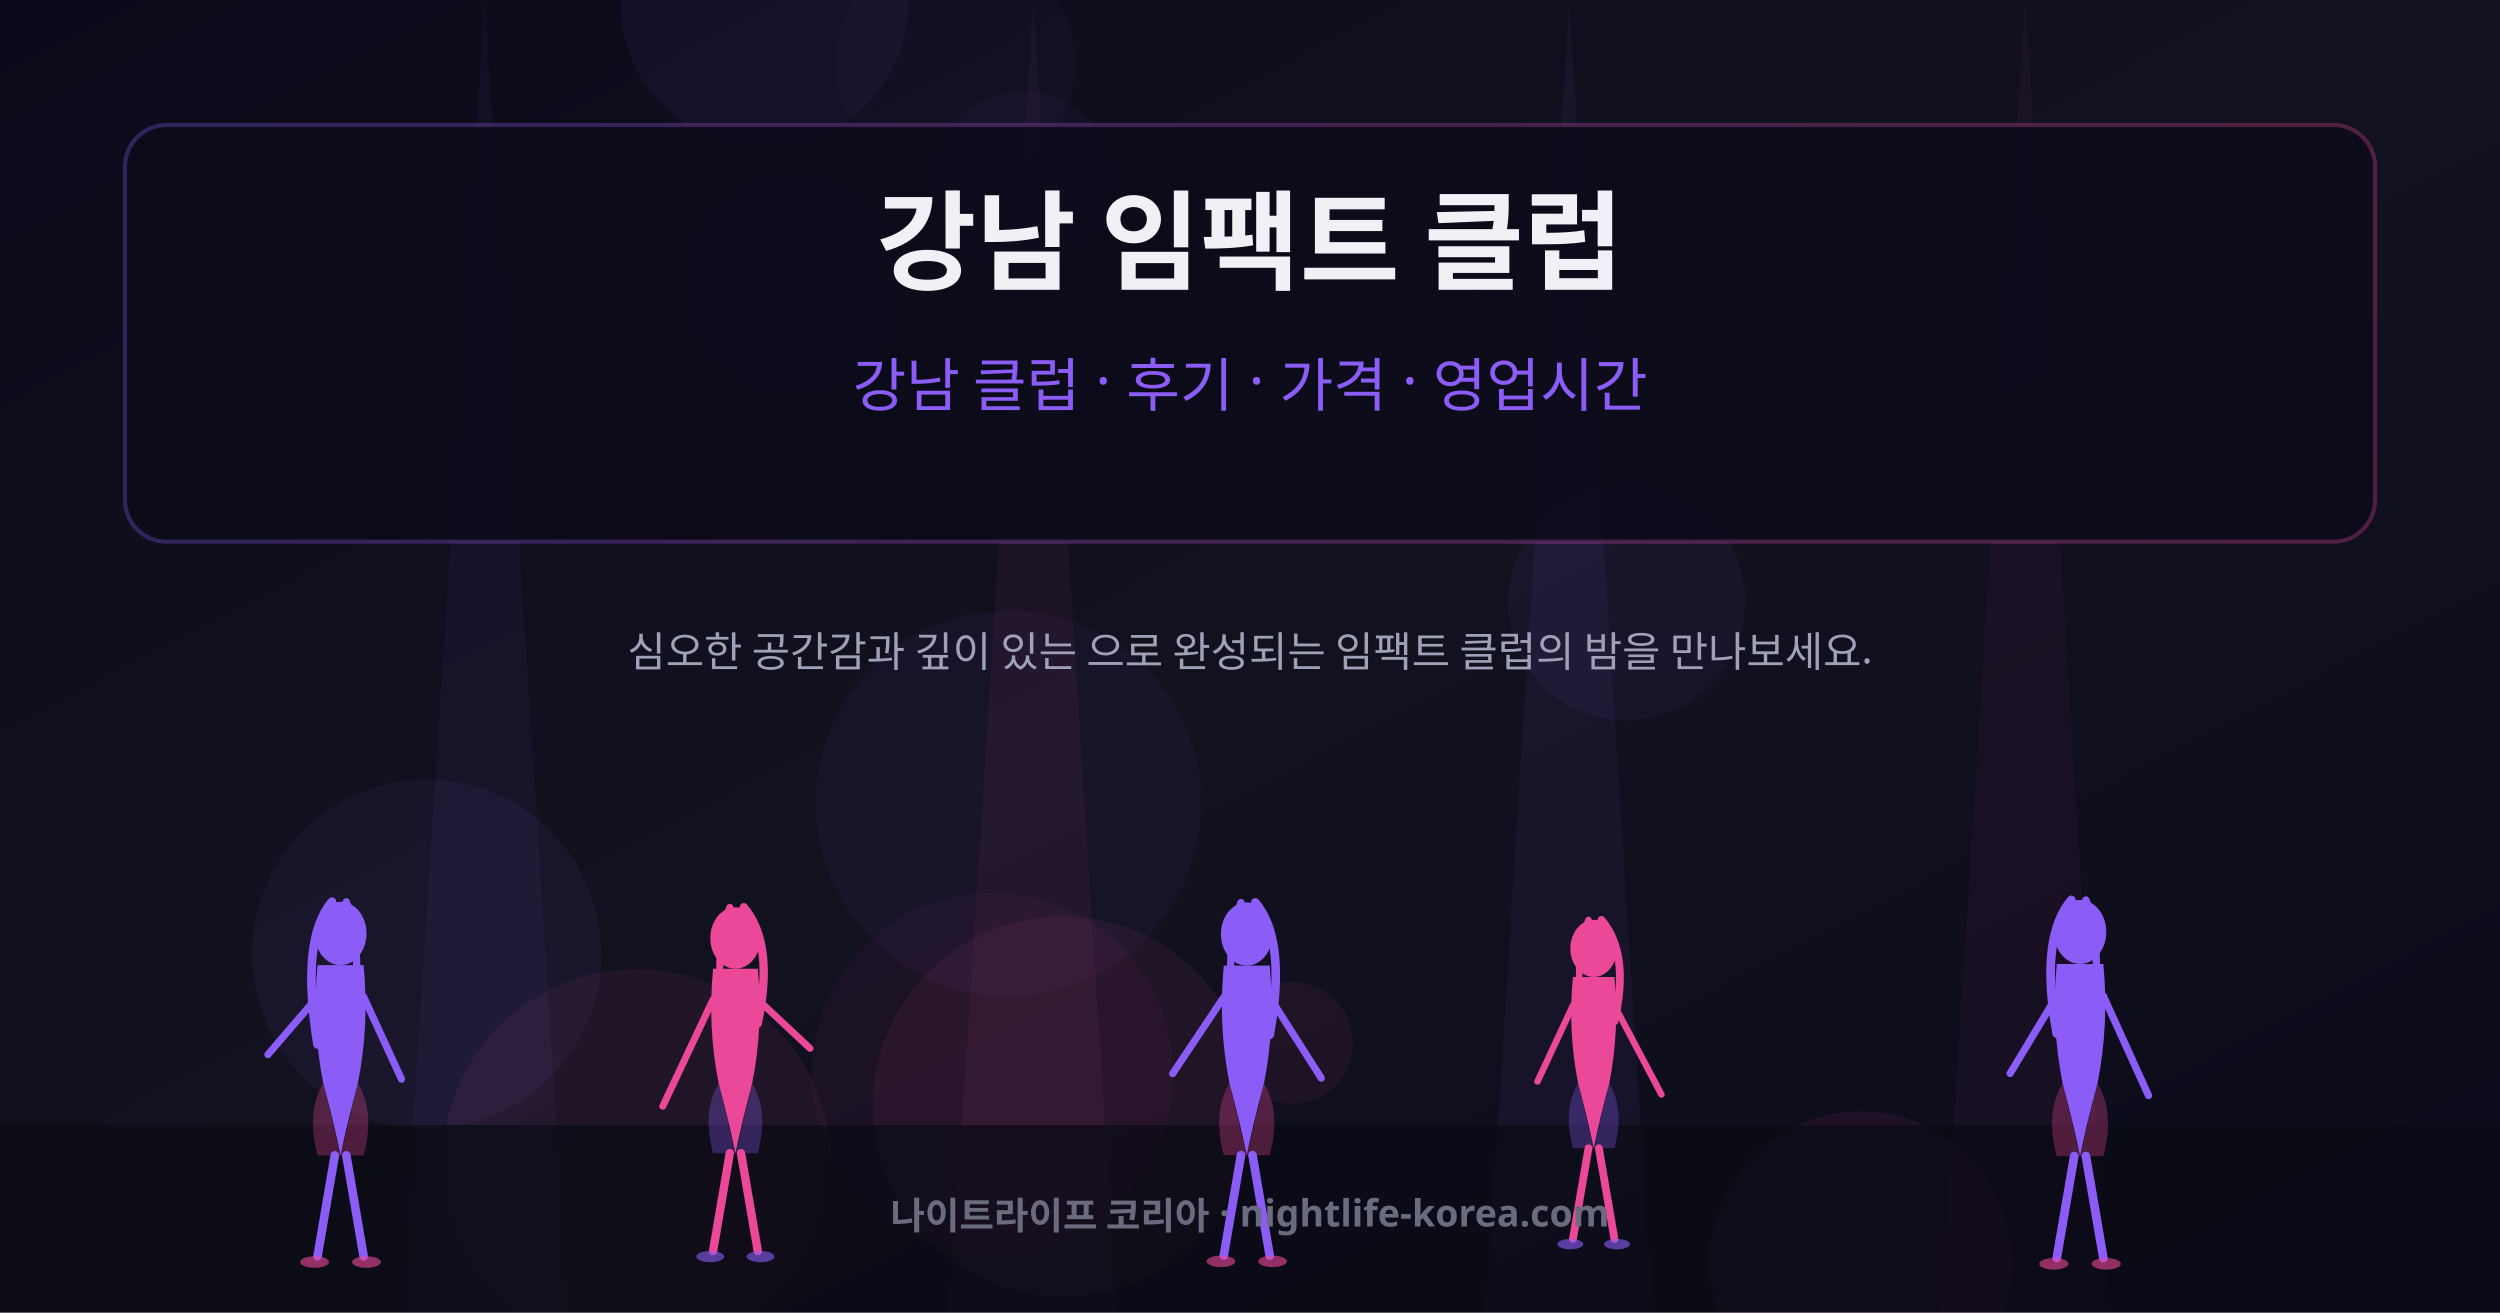
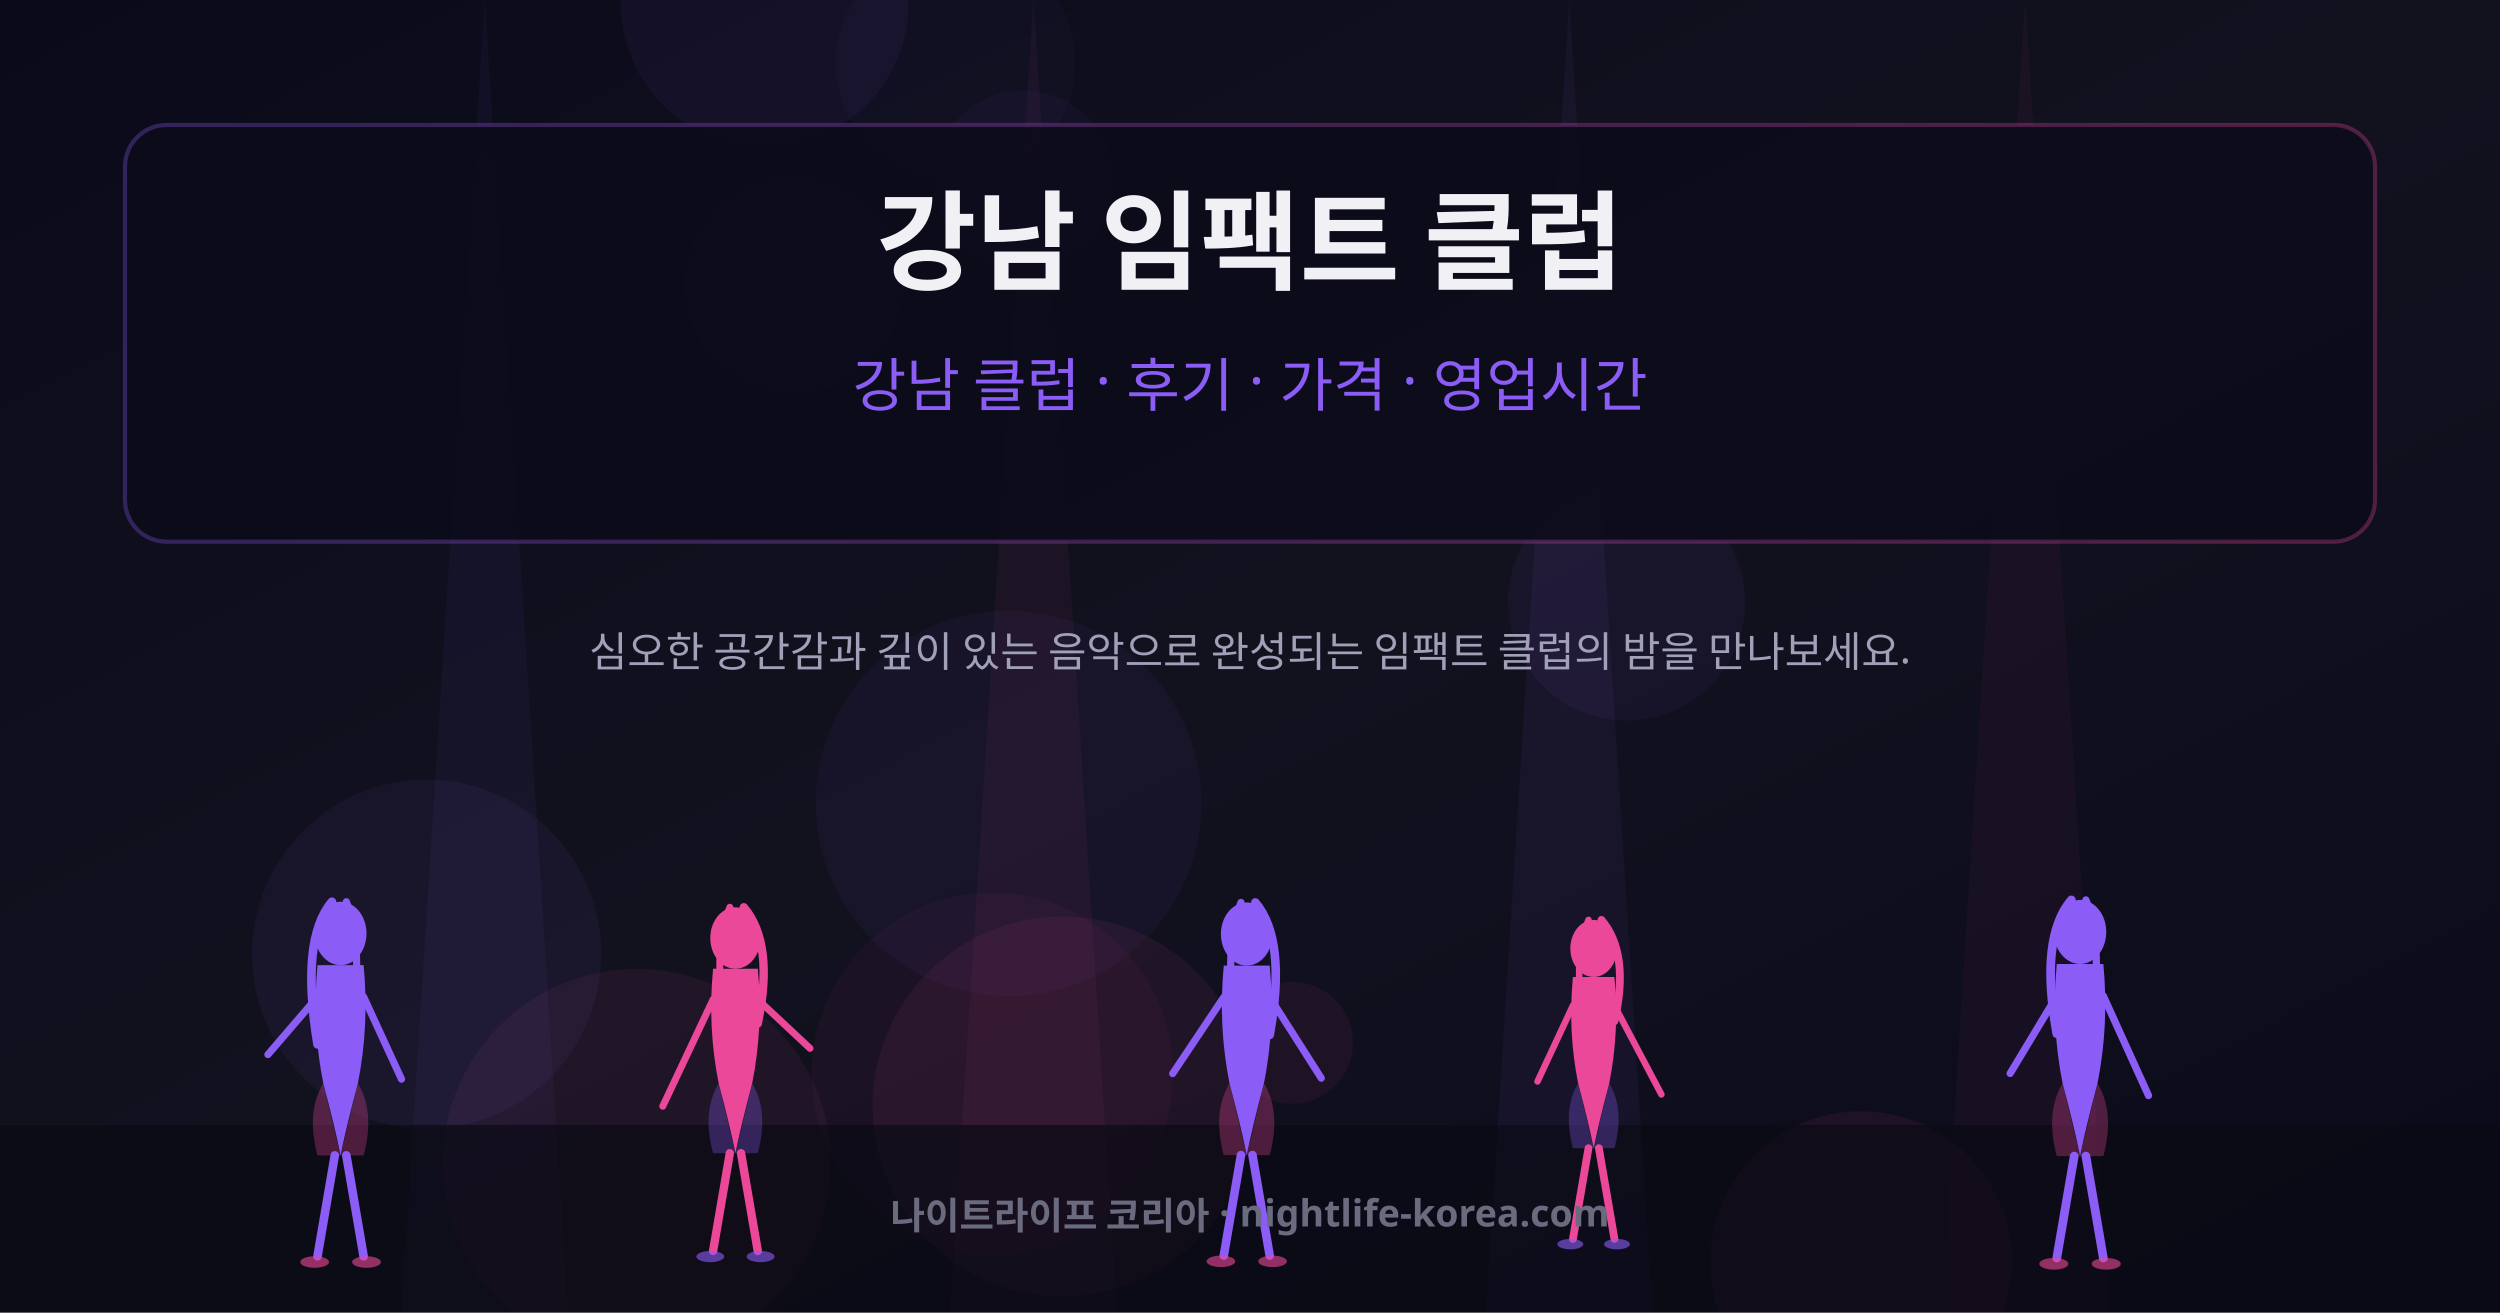
<svg xmlns="http://www.w3.org/2000/svg" viewBox="0 0 1200 630" width="1200" height="630">
  <defs>
    <linearGradient id="ogbg" x1="0%" y1="0%" x2="100%" y2="100%">
      <stop offset="0%" style="stop-color:#0a0a1a" />
      <stop offset="50%" style="stop-color:#12121f" />
      <stop offset="100%" style="stop-color:#0a0a1a" />
    </linearGradient>
    <linearGradient id="ogtxt" x1="0%" y1="0%" x2="100%" y2="0%">
      <stop offset="0%" style="stop-color:#8b5cf6" />
      <stop offset="100%" style="stop-color:#ec4899" />
    </linearGradient>
  </defs>
  <rect width="1200" height="630" fill="url(#ogbg)" />
  <polygon points="232.676,0 192.676,630 272.676,630" fill="#8b5cf6" opacity="0.053" />
  <polygon points="496.062,0 456.062,630 536.062,630" fill="#ec4899" opacity="0.051" />
  <polygon points="753.223,0 713.223,630 793.223,630" fill="#8b5cf6" opacity="0.064" />
  <polygon points="972.082,0 932.082,630 1012.082,630" fill="#ec4899" opacity="0.047" />
  <circle cx="381.041" cy="136.449" r="52.379" fill="#8b5cf6" opacity="0.056" />
  <circle cx="204.804" cy="457.981" r="83.774" fill="#8b5cf6" opacity="0.065" />
  <circle cx="458.643" cy="30.259" r="57.445" fill="#8b5cf6" opacity="0.031" />
  <circle cx="620.217" cy="500.561" r="29.231" fill="#ec4899" opacity="0.066" />
  <circle cx="893.244" cy="605.787" r="72.382" fill="#ec4899" opacity="0.079" />
  <circle cx="491.213" cy="86.855" r="43.329" fill="#8b5cf6" opacity="0.037" />
  <circle cx="484.122" cy="385.624" r="92.486" fill="#8b5cf6" opacity="0.048" />
  <circle cx="367" cy="1.628" r="68.996" fill="#8b5cf6" opacity="0.055" />
  <circle cx="476.311" cy="515.214" r="86.654" fill="#ec4899" opacity="0.048" />
  <circle cx="780.75" cy="288.959" r="56.885" fill="#8b5cf6" opacity="0.057" />
  <circle cx="510.006" cy="531.039" r="91.111" fill="#ec4899" opacity="0.074" />
  <circle cx="305.63" cy="558.259" r="93.141" fill="#ec4899" opacity="0.065" />
  <rect x="0" y="540" width="1200" height="90" fill="#0a0a14" opacity="0.7" />
  <g transform="translate(163.4724,520) scale(1.383562)">
    <ellipse cx="0" cy="-52" rx="9" ry="11" fill="#8b5cf6" />
    <path d="M-3,-63 Q-14,-50 -8,-13.521" stroke="#8b5cf6" stroke-width="3" fill="none" stroke-linecap="round" />
    <path d="M2,-63 Q8,-48 4,-16.521" stroke="#8b5cf6" stroke-width="2.5" fill="none" stroke-linecap="round" />
    <path d="M-8,-41 Q-10,-20 -6,0 Q-2,15 0,25 Q2,15 6,0 Q10,-20 8,-41 Z" fill="#8b5cf6" />
    <path d="M-6,0 Q-12,10 -8,25 L0,25 Z" fill="#ec4899" opacity="0.3" />
    <path d="M6,0 Q12,10 8,25 L0,25 Z" fill="#ec4899" opacity="0.3" />
    <line x1="-2" y1="25" x2="-8" y2="60" stroke="#8b5cf6" stroke-width="3" stroke-linecap="round" />
    <line x1="2" y1="25" x2="8" y2="60" stroke="#8b5cf6" stroke-width="3" stroke-linecap="round" />
    <ellipse cx="-9" cy="62" rx="5" ry="2" fill="#ec4899" opacity="0.6" />
    <ellipse cx="9" cy="62" rx="5" ry="2" fill="#ec4899" opacity="0.6" />
    <line x1="-8" y1="-30" x2="-25.201" y2="-9.981" stroke="#8b5cf6" stroke-width="2.5" stroke-linecap="round" />
    <line x1="8" y1="-30" x2="21.143" y2="-1.452" stroke="#8b5cf6" stroke-width="2.5" stroke-linecap="round" />
  </g>
  <g transform="translate(353.005,520) scale(1.341324)">
    <ellipse cx="0" cy="-52" rx="9" ry="11" fill="#ec4899" />
    <path d="M3,-63 Q14,-50 8,-21.412" stroke="#ec4899" stroke-width="3" fill="none" stroke-linecap="round" />
    <path d="M-2,-63 Q-8,-48 -4,-24.412" stroke="#ec4899" stroke-width="2.5" fill="none" stroke-linecap="round" />
    <path d="M-8,-41 Q-10,-20 -6,0 Q-2,15 0,25 Q2,15 6,0 Q10,-20 8,-41 Z" fill="#ec4899" />
    <path d="M-6,0 Q-12,10 -8,25 L0,25 Z" fill="#8b5cf6" opacity="0.3" />
    <path d="M6,0 Q12,10 8,25 L0,25 Z" fill="#8b5cf6" opacity="0.3" />
    <line x1="-2" y1="25" x2="-8" y2="60" stroke="#ec4899" stroke-width="3" stroke-linecap="round" />
    <line x1="2" y1="25" x2="8" y2="60" stroke="#ec4899" stroke-width="3" stroke-linecap="round" />
    <ellipse cx="-9" cy="62" rx="5" ry="2" fill="#8b5cf6" opacity="0.6" />
    <ellipse cx="9" cy="62" rx="5" ry="2" fill="#8b5cf6" opacity="0.6" />
    <line x1="-8" y1="-30" x2="-25.999" y2="8.192" stroke="#ec4899" stroke-width="2.5" stroke-linecap="round" />
    <line x1="8" y1="-30" x2="26.69" y2="-12.52" stroke="#ec4899" stroke-width="2.5" stroke-linecap="round" />
  </g>
  <g transform="translate(598.436,520) scale(1.378184)">
    <ellipse cx="0" cy="-52" rx="9" ry="11" fill="#8b5cf6" />
    <path d="M3,-63 Q14,-50 8,-16.878" stroke="#8b5cf6" stroke-width="3" fill="none" stroke-linecap="round" />
    <path d="M-2,-63 Q-8,-48 -4,-19.878" stroke="#8b5cf6" stroke-width="2.5" fill="none" stroke-linecap="round" />
    <path d="M-8,-41 Q-10,-20 -6,0 Q-2,15 0,25 Q2,15 6,0 Q10,-20 8,-41 Z" fill="#8b5cf6" />
    <path d="M-6,0 Q-12,10 -8,25 L0,25 Z" fill="#ec4899" opacity="0.3" />
    <path d="M6,0 Q12,10 8,25 L0,25 Z" fill="#ec4899" opacity="0.3" />
    <line x1="-2" y1="25" x2="-8" y2="60" stroke="#8b5cf6" stroke-width="3" stroke-linecap="round" />
    <line x1="2" y1="25" x2="8" y2="60" stroke="#8b5cf6" stroke-width="3" stroke-linecap="round" />
    <ellipse cx="-9" cy="62" rx="5" ry="2" fill="#ec4899" opacity="0.6" />
    <ellipse cx="9" cy="62" rx="5" ry="2" fill="#ec4899" opacity="0.6" />
    <line x1="-8" y1="-30" x2="-25.802" y2="-3.389" stroke="#8b5cf6" stroke-width="2.5" stroke-linecap="round" />
    <line x1="8" y1="-30" x2="25.96" y2="-1.798" stroke="#8b5cf6" stroke-width="2.5" stroke-linecap="round" />
  </g>
  <g transform="translate(764.9683,520) scale(1.245166)">
    <ellipse cx="0" cy="-52" rx="9" ry="11" fill="#ec4899" />
    <path d="M3,-63 Q14,-50 8,-23.909" stroke="#ec4899" stroke-width="3" fill="none" stroke-linecap="round" />
    <path d="M-2,-63 Q-8,-48 -4,-26.909" stroke="#ec4899" stroke-width="2.5" fill="none" stroke-linecap="round" />
    <path d="M-8,-41 Q-10,-20 -6,0 Q-2,15 0,25 Q2,15 6,0 Q10,-20 8,-41 Z" fill="#ec4899" />
    <path d="M-6,0 Q-12,10 -8,25 L0,25 Z" fill="#8b5cf6" opacity="0.3" />
    <path d="M6,0 Q12,10 8,25 L0,25 Z" fill="#8b5cf6" opacity="0.3" />
    <line x1="-2" y1="25" x2="-8" y2="60" stroke="#ec4899" stroke-width="3" stroke-linecap="round" />
    <line x1="2" y1="25" x2="8" y2="60" stroke="#ec4899" stroke-width="3" stroke-linecap="round" />
    <ellipse cx="-9" cy="62" rx="5" ry="2" fill="#8b5cf6" opacity="0.6" />
    <ellipse cx="9" cy="62" rx="5" ry="2" fill="#8b5cf6" opacity="0.6" />
    <line x1="-8" y1="-30" x2="-21.655" y2="-0.716" stroke="#ec4899" stroke-width="2.5" stroke-linecap="round" />
    <line x1="8" y1="-30" x2="26.106" y2="4.282" stroke="#ec4899" stroke-width="2.5" stroke-linecap="round" />
  </g>
  <g transform="translate(998.4276,520) scale(1.397313)">
    <ellipse cx="0" cy="-52" rx="9" ry="11" fill="#8b5cf6" />
    <path d="M-3,-63 Q-14,-50 -8,-17.061" stroke="#8b5cf6" stroke-width="3" fill="none" stroke-linecap="round" />
    <path d="M2,-63 Q8,-48 4,-20.061" stroke="#8b5cf6" stroke-width="2.5" fill="none" stroke-linecap="round" />
    <path d="M-8,-41 Q-10,-20 -6,0 Q-2,15 0,25 Q2,15 6,0 Q10,-20 8,-41 Z" fill="#8b5cf6" />
    <path d="M-6,0 Q-12,10 -8,25 L0,25 Z" fill="#ec4899" opacity="0.3" />
    <path d="M6,0 Q12,10 8,25 L0,25 Z" fill="#ec4899" opacity="0.3" />
    <line x1="-2" y1="25" x2="-8" y2="60" stroke="#8b5cf6" stroke-width="3" stroke-linecap="round" />
    <line x1="2" y1="25" x2="8" y2="60" stroke="#8b5cf6" stroke-width="3" stroke-linecap="round" />
    <ellipse cx="-9" cy="62" rx="5" ry="2" fill="#ec4899" opacity="0.6" />
    <ellipse cx="9" cy="62" rx="5" ry="2" fill="#ec4899" opacity="0.6" />
    <line x1="-8" y1="-30" x2="-24.015" y2="-3.4" stroke="#8b5cf6" stroke-width="2.5" stroke-linecap="round" />
    <line x1="8" y1="-30" x2="23.515" y2="4.191" stroke="#8b5cf6" stroke-width="2.5" stroke-linecap="round" />
  </g>
  <rect x="60" y="60" width="1080" height="200" rx="20" fill="#0a0a1a" opacity="0.85" />
  <rect x="60" y="60" width="1080" height="200" rx="20" fill="none" stroke="url(#ogtxt)" stroke-width="2" opacity="0.3" />
  <text x="600" y="135" text-anchor="middle" font-family="'Noto Sans KR',sans-serif" font-size="52" font-weight="800" fill="#f0f0f5">강남 임팩트 클럽</text>
  <text x="600" y="195" text-anchor="middle" font-family="'Noto Sans KR',sans-serif" font-size="28" font-weight="500" fill="#8b5cf6">강남 클럽 · 후기 · 가격 · 영업시간</text>
  <rect x="60" y="290" width="auto" height="40" rx="20" fill="#8b5cf6" opacity="0.15" />
-   <text x="600" y="320" text-anchor="middle" font-family="'Noto Sans KR',sans-serif" font-size="20" fill="#a0a0b8">심오한 공간감과 깊이 있는 으로 완성되는 임팩트 클럽의 밤을 만나보세요.</text>
+   <text x="600" y="320" text-anchor="middle" font-family="'Noto Sans KR',sans-serif" font-size="20" fill="#a0a0b8">심오한 공간감과 깊이 있는 음악으로 완성되는 임팩트 클럽의 밤을 만나보세요.</text>
  <text x="600" y="590" text-anchor="middle" font-family="'Noto Sans KR',sans-serif" font-size="18" font-weight="600" fill="#6b6b80">나이트라이프 코리아 · nightlife-korea.com</text>
</svg>
